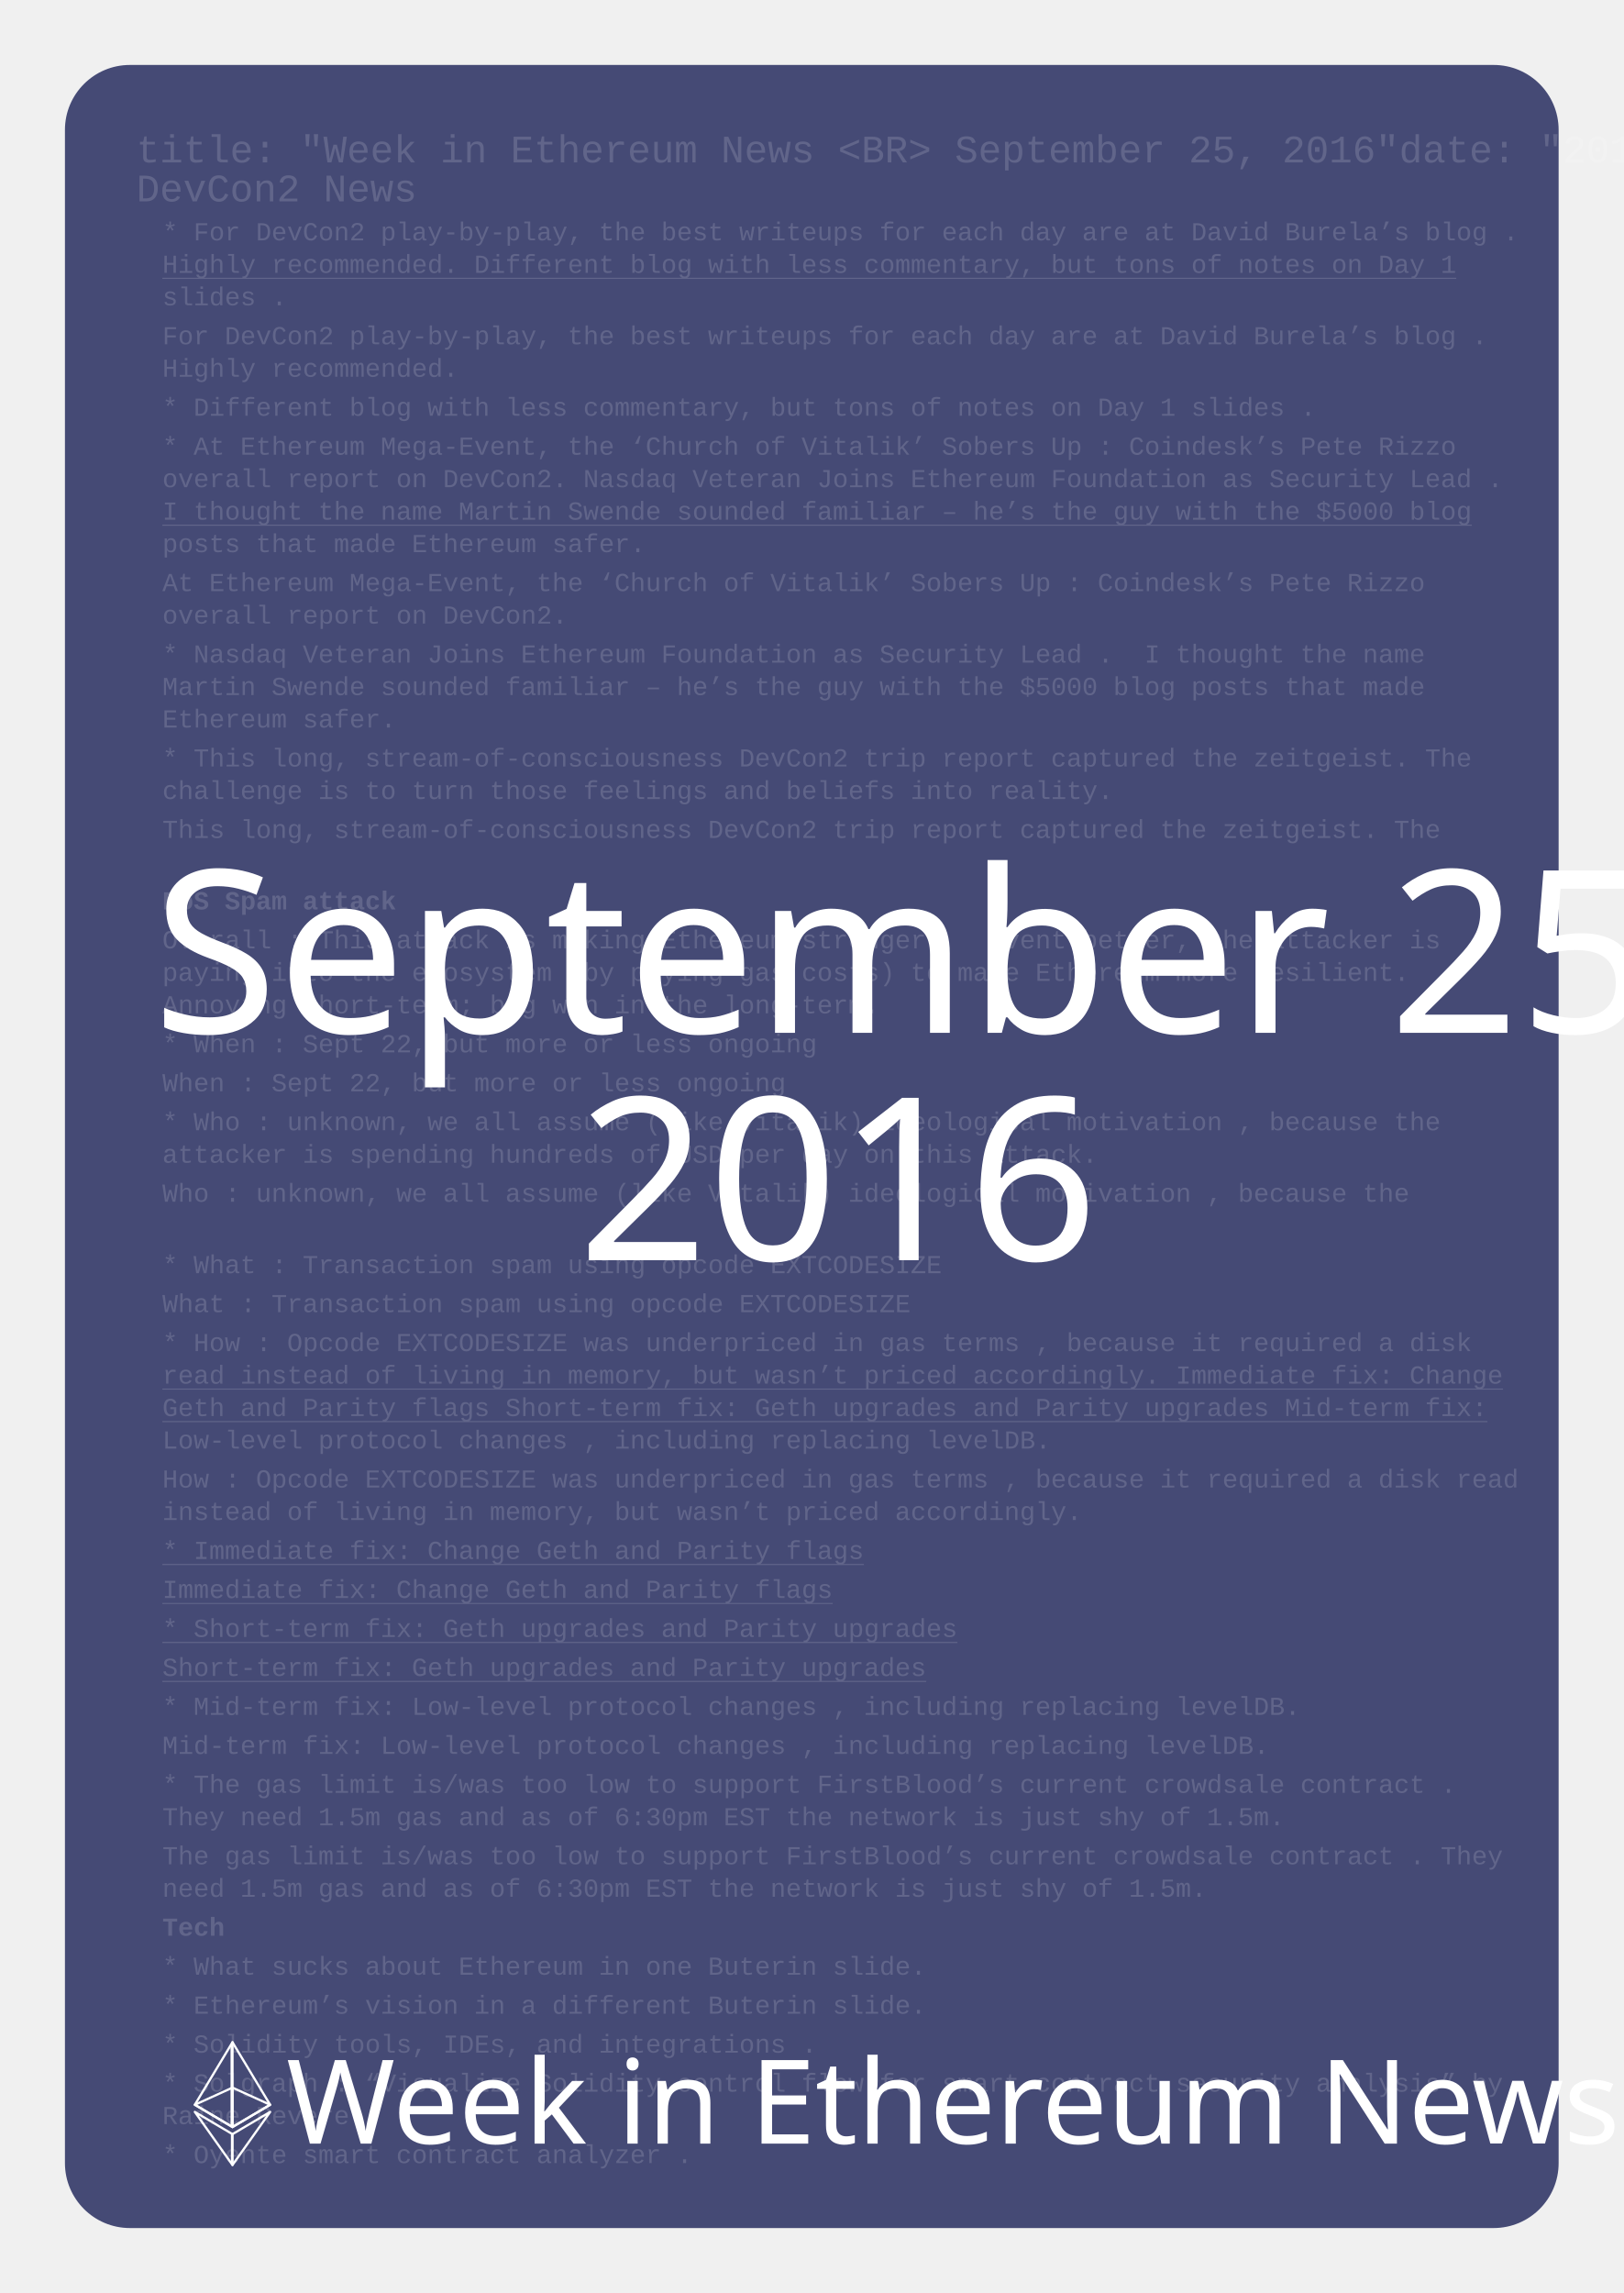
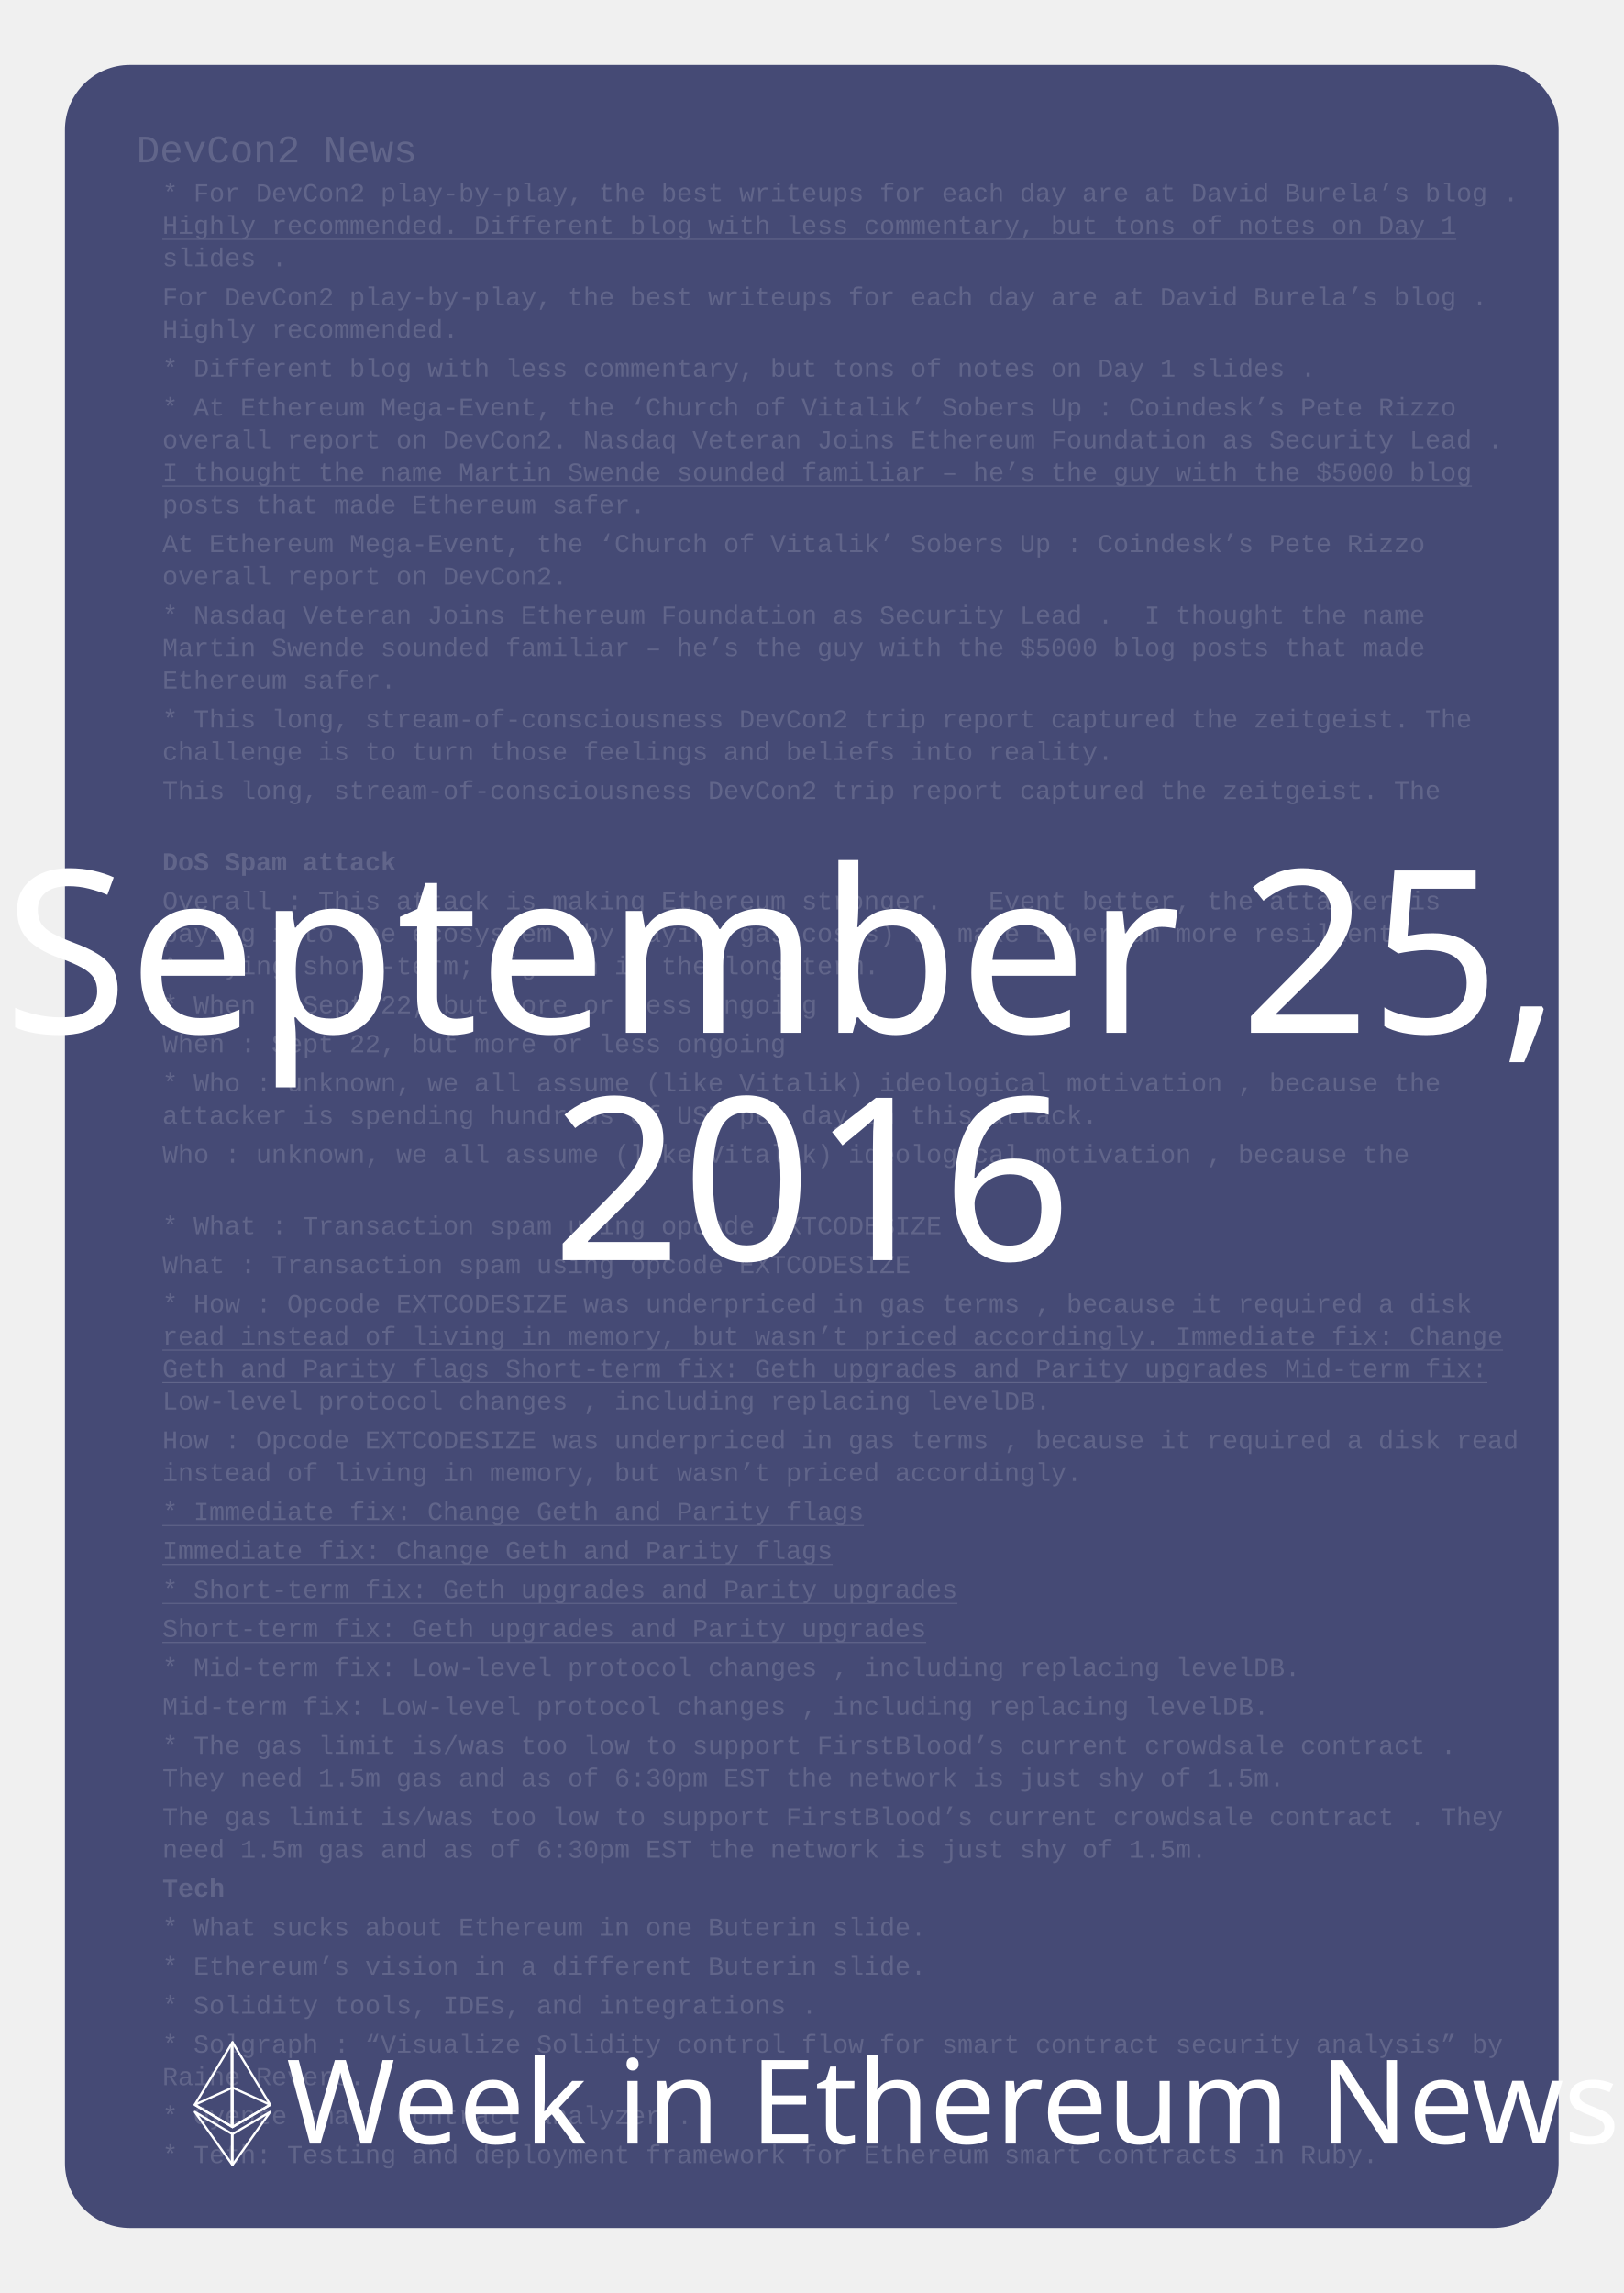
<svg xmlns="http://www.w3.org/2000/svg" id="week-in-ethereum-news" width="500" height="706" fill="none">
  <rect x="20" y="20" width="460" height="666" rx="20" fill="#454A75" />
-   <text x="42" y="50" font-size="12px" font-family="Courier New" fill="#ffffff" opacity="0.15" font-weight="normal" text-decoration="none">title: "Week in Ethereum News &lt;BR&gt; September 25, 2016"
- date: "2016-09-25"</text>
-   <text x="42" y="62" font-size="12px" font-family="Courier New" fill="#ffffff" opacity="0.15" font-weight="normal" text-decoration="none">DevCon2 News</text>
-   <text x="50" y="74" font-size="8px" font-family="Courier New" fill="#ffffff" opacity="0.15" font-weight="normal" text-decoration="none">* For DevCon2 play-by-play, the best writeups for each day are at David Burela’s blog .</text>
-   <text x="50" y="84" font-size="8px" font-family="Courier New" fill="#ffffff" opacity="0.15" font-weight="normal" text-decoration="underline">Highly recommended. Different blog with less commentary, but tons of notes on Day 1</text>
-   <text x="50" y="94" font-size="8px" font-family="Courier New" fill="#ffffff" opacity="0.15" font-weight="normal" text-decoration="none">slides .</text>
-   <text x="50" y="106" font-size="8px" font-family="Courier New" fill="#ffffff" opacity="0.15" font-weight="normal" text-decoration="none">For DevCon2 play-by-play, the best writeups for each day are at David Burela’s blog .</text>
-   <text x="50" y="116" font-size="8px" font-family="Courier New" fill="#ffffff" opacity="0.15" font-weight="normal" text-decoration="none">Highly recommended.</text>
-   <text x="50" y="128" font-size="8px" font-family="Courier New" fill="#ffffff" opacity="0.15" font-weight="normal" text-decoration="none">* Different blog with less commentary, but tons of notes on Day 1 slides .</text>
-   <text x="50" y="140" font-size="8px" font-family="Courier New" fill="#ffffff" opacity="0.15" font-weight="normal" text-decoration="none">* At Ethereum Mega-Event, the ‘Church of Vitalik’ Sobers Up : Coindesk’s Pete Rizzo</text>
-   <text x="50" y="150" font-size="8px" font-family="Courier New" fill="#ffffff" opacity="0.15" font-weight="normal" text-decoration="none">overall report on DevCon2. Nasdaq Veteran Joins Ethereum Foundation as Security Lead .</text>
-   <text x="50" y="160" font-size="8px" font-family="Courier New" fill="#ffffff" opacity="0.15" font-weight="normal" text-decoration="underline">I thought the name Martin Swende sounded familiar – he’s the guy with the $5000 blog</text>
-   <text x="50" y="170" font-size="8px" font-family="Courier New" fill="#ffffff" opacity="0.15" font-weight="normal" text-decoration="none">posts that made Ethereum safer.</text>
-   <text x="50" y="182" font-size="8px" font-family="Courier New" fill="#ffffff" opacity="0.15" font-weight="normal" text-decoration="none">At Ethereum Mega-Event, the ‘Church of Vitalik’ Sobers Up : Coindesk’s Pete Rizzo</text>
-   <text x="50" y="192" font-size="8px" font-family="Courier New" fill="#ffffff" opacity="0.15" font-weight="normal" text-decoration="none">overall report on DevCon2.</text>
-   <text x="50" y="204" font-size="8px" font-family="Courier New" fill="#ffffff" opacity="0.15" font-weight="normal" text-decoration="none">* Nasdaq Veteran Joins Ethereum Foundation as Security Lead .  I thought the name</text>
-   <text x="50" y="214" font-size="8px" font-family="Courier New" fill="#ffffff" opacity="0.15" font-weight="normal" text-decoration="none">Martin Swende sounded familiar – he’s the guy with the $5000 blog posts that made</text>
-   <text x="50" y="224" font-size="8px" font-family="Courier New" fill="#ffffff" opacity="0.15" font-weight="normal" text-decoration="none">Ethereum safer.</text>
-   <text x="50" y="236" font-size="8px" font-family="Courier New" fill="#ffffff" opacity="0.15" font-weight="normal" text-decoration="none">* This long, stream-of-consciousness DevCon2 trip report captured the zeitgeist. The</text>
-   <text x="50" y="246" font-size="8px" font-family="Courier New" fill="#ffffff" opacity="0.15" font-weight="normal" text-decoration="none">challenge is to turn those feelings and beliefs into reality.</text>
-   <text x="50" y="258" font-size="8px" font-family="Courier New" fill="#ffffff" opacity="0.15" font-weight="normal" text-decoration="none">This long, stream-of-consciousness DevCon2 trip report captured the zeitgeist. The</text>
-   <text x="50" y="280" font-size="8px" font-family="Courier New" fill="#ffffff" opacity="0.15" font-weight="bold" text-decoration="none">DoS Spam attack</text>
-   <text x="50" y="292" font-size="8px" font-family="Courier New" fill="#ffffff" opacity="0.15" font-weight="normal" text-decoration="none">Overall : This attack is making Ethereum stronger.   Event better, the attacker is</text>
-   <text x="50" y="302" font-size="8px" font-family="Courier New" fill="#ffffff" opacity="0.15" font-weight="normal" text-decoration="none">paying into the ecosystem (by paying gas costs) to make Ethereum more resilient.</text>
-   <text x="50" y="312" font-size="8px" font-family="Courier New" fill="#ffffff" opacity="0.15" font-weight="normal" text-decoration="none">Annoying short-term; big win in the long-term.</text>
-   <text x="50" y="324" font-size="8px" font-family="Courier New" fill="#ffffff" opacity="0.15" font-weight="normal" text-decoration="none">* When : Sept 22, but more or less ongoing</text>
-   <text x="50" y="336" font-size="8px" font-family="Courier New" fill="#ffffff" opacity="0.15" font-weight="normal" text-decoration="none">When : Sept 22, but more or less ongoing</text>
-   <text x="50" y="348" font-size="8px" font-family="Courier New" fill="#ffffff" opacity="0.15" font-weight="normal" text-decoration="none">* Who : unknown, we all assume (like Vitalik) ideological motivation , because the</text>
-   <text x="50" y="358" font-size="8px" font-family="Courier New" fill="#ffffff" opacity="0.15" font-weight="normal" text-decoration="none">attacker is spending hundreds of USD per day on this attack.</text>
-   <text x="50" y="370" font-size="8px" font-family="Courier New" fill="#ffffff" opacity="0.15" font-weight="normal" text-decoration="none">Who : unknown, we all assume (like Vitalik) ideological motivation , because the</text>
-   <text x="50" y="392" font-size="8px" font-family="Courier New" fill="#ffffff" opacity="0.15" font-weight="normal" text-decoration="none">* What : Transaction spam using opcode EXTCODESIZE</text>
-   <text x="50" y="404" font-size="8px" font-family="Courier New" fill="#ffffff" opacity="0.15" font-weight="normal" text-decoration="none">What : Transaction spam using opcode EXTCODESIZE</text>
-   <text x="50" y="416" font-size="8px" font-family="Courier New" fill="#ffffff" opacity="0.15" font-weight="normal" text-decoration="none">* How : Opcode EXTCODESIZE was underpriced in gas terms , because it required a disk</text>
-   <text x="50" y="426" font-size="8px" font-family="Courier New" fill="#ffffff" opacity="0.15" font-weight="normal" text-decoration="underline">read instead of living in memory, but wasn’t priced accordingly. Immediate fix: Change</text>
-   <text x="50" y="436" font-size="8px" font-family="Courier New" fill="#ffffff" opacity="0.15" font-weight="normal" text-decoration="underline">Geth and Parity flags Short-term fix: Geth upgrades and Parity upgrades Mid-term fix:</text>
-   <text x="50" y="446" font-size="8px" font-family="Courier New" fill="#ffffff" opacity="0.15" font-weight="normal" text-decoration="none">Low-level protocol changes , including replacing levelDB.</text>
-   <text x="50" y="458" font-size="8px" font-family="Courier New" fill="#ffffff" opacity="0.15" font-weight="normal" text-decoration="none">How : Opcode EXTCODESIZE was underpriced in gas terms , because it required a disk read</text>
-   <text x="50" y="468" font-size="8px" font-family="Courier New" fill="#ffffff" opacity="0.15" font-weight="normal" text-decoration="none">instead of living in memory, but wasn’t priced accordingly.</text>
-   <text x="50" y="480" font-size="8px" font-family="Courier New" fill="#ffffff" opacity="0.15" font-weight="normal" text-decoration="underline">* Immediate fix: Change Geth and Parity flags</text>
-   <text x="50" y="492" font-size="8px" font-family="Courier New" fill="#ffffff" opacity="0.15" font-weight="normal" text-decoration="underline">Immediate fix: Change Geth and Parity flags</text>
-   <text x="50" y="504" font-size="8px" font-family="Courier New" fill="#ffffff" opacity="0.15" font-weight="normal" text-decoration="underline">* Short-term fix: Geth upgrades and Parity upgrades</text>
-   <text x="50" y="516" font-size="8px" font-family="Courier New" fill="#ffffff" opacity="0.15" font-weight="normal" text-decoration="underline">Short-term fix: Geth upgrades and Parity upgrades</text>
-   <text x="50" y="528" font-size="8px" font-family="Courier New" fill="#ffffff" opacity="0.15" font-weight="normal" text-decoration="none">* Mid-term fix: Low-level protocol changes , including replacing levelDB.</text>
-   <text x="50" y="540" font-size="8px" font-family="Courier New" fill="#ffffff" opacity="0.15" font-weight="normal" text-decoration="none">Mid-term fix: Low-level protocol changes , including replacing levelDB.</text>
-   <text x="50" y="552" font-size="8px" font-family="Courier New" fill="#ffffff" opacity="0.15" font-weight="normal" text-decoration="none">* The gas limit is/was too low to support FirstBlood’s current crowdsale contract .</text>
-   <text x="50" y="562" font-size="8px" font-family="Courier New" fill="#ffffff" opacity="0.15" font-weight="normal" text-decoration="none">They need 1.5m gas and as of 6:30pm EST the network is just shy of 1.5m.</text>
-   <text x="50" y="574" font-size="8px" font-family="Courier New" fill="#ffffff" opacity="0.15" font-weight="normal" text-decoration="none">The gas limit is/was too low to support FirstBlood’s current crowdsale contract . They</text>
-   <text x="50" y="584" font-size="8px" font-family="Courier New" fill="#ffffff" opacity="0.15" font-weight="normal" text-decoration="none">need 1.5m gas and as of 6:30pm EST the network is just shy of 1.5m.</text>
-   <text x="50" y="596" font-size="8px" font-family="Courier New" fill="#ffffff" opacity="0.15" font-weight="bold" text-decoration="none">Tech</text>
-   <text x="50" y="608" font-size="8px" font-family="Courier New" fill="#ffffff" opacity="0.15" font-weight="normal" text-decoration="none">* What sucks about Ethereum in one Buterin slide.</text>
-   <text x="50" y="620" font-size="8px" font-family="Courier New" fill="#ffffff" opacity="0.15" font-weight="normal" text-decoration="none">* Ethereum’s vision in a different Buterin slide.</text>
-   <text x="50" y="632" font-size="8px" font-family="Courier New" fill="#ffffff" opacity="0.15" font-weight="normal" text-decoration="none">* Solidity tools, IDEs, and integrations .</text>
-   <text x="50" y="644" font-size="8px" font-family="Courier New" fill="#ffffff" opacity="0.15" font-weight="normal" text-decoration="none">* Solgraph : “Visualize Solidity control flow for smart contract security analysis” by</text>
-   <text x="50" y="654" font-size="8px" font-family="Courier New" fill="#ffffff" opacity="0.15" font-weight="normal" text-decoration="none">Raine Revere.</text>
-   <text x="50" y="666" font-size="8px" font-family="Courier New" fill="#ffffff" opacity="0.15" font-weight="normal" text-decoration="none">* Oyente smart contract analyzer .</text>
-   <text fill="#ffffff" font-family="Calibri" font-size="70" font-weight="300">
-     <tspan x="47.009" y="318">September 25,</tspan>
-     <tspan x="177.989" y="388">2016</tspan>
+   <text x="42" y="50" font-size="12px" font-family="Courier New" fill="#ffffff" opacity="0.15" font-weight="normal" text-decoration="none">DevCon2 News</text>
+   <text x="50" y="62" font-size="8px" font-family="Courier New" fill="#ffffff" opacity="0.15" font-weight="normal" text-decoration="none">* For DevCon2 play-by-play, the best writeups for each day are at David Burela’s blog .</text>
+   <text x="50" y="72" font-size="8px" font-family="Courier New" fill="#ffffff" opacity="0.15" font-weight="normal" text-decoration="underline">Highly recommended. Different blog with less commentary, but tons of notes on Day 1</text>
+   <text x="50" y="82" font-size="8px" font-family="Courier New" fill="#ffffff" opacity="0.15" font-weight="normal" text-decoration="none">slides .</text>
+   <text x="50" y="94" font-size="8px" font-family="Courier New" fill="#ffffff" opacity="0.15" font-weight="normal" text-decoration="none">For DevCon2 play-by-play, the best writeups for each day are at David Burela’s blog .</text>
+   <text x="50" y="104" font-size="8px" font-family="Courier New" fill="#ffffff" opacity="0.15" font-weight="normal" text-decoration="none">Highly recommended.</text>
+   <text x="50" y="116" font-size="8px" font-family="Courier New" fill="#ffffff" opacity="0.15" font-weight="normal" text-decoration="none">* Different blog with less commentary, but tons of notes on Day 1 slides .</text>
+   <text x="50" y="128" font-size="8px" font-family="Courier New" fill="#ffffff" opacity="0.15" font-weight="normal" text-decoration="none">* At Ethereum Mega-Event, the ‘Church of Vitalik’ Sobers Up : Coindesk’s Pete Rizzo</text>
+   <text x="50" y="138" font-size="8px" font-family="Courier New" fill="#ffffff" opacity="0.15" font-weight="normal" text-decoration="none">overall report on DevCon2. Nasdaq Veteran Joins Ethereum Foundation as Security Lead .</text>
+   <text x="50" y="148" font-size="8px" font-family="Courier New" fill="#ffffff" opacity="0.15" font-weight="normal" text-decoration="underline">I thought the name Martin Swende sounded familiar – he’s the guy with the $5000 blog</text>
+   <text x="50" y="158" font-size="8px" font-family="Courier New" fill="#ffffff" opacity="0.15" font-weight="normal" text-decoration="none">posts that made Ethereum safer.</text>
+   <text x="50" y="170" font-size="8px" font-family="Courier New" fill="#ffffff" opacity="0.15" font-weight="normal" text-decoration="none">At Ethereum Mega-Event, the ‘Church of Vitalik’ Sobers Up : Coindesk’s Pete Rizzo</text>
+   <text x="50" y="180" font-size="8px" font-family="Courier New" fill="#ffffff" opacity="0.15" font-weight="normal" text-decoration="none">overall report on DevCon2.</text>
+   <text x="50" y="192" font-size="8px" font-family="Courier New" fill="#ffffff" opacity="0.15" font-weight="normal" text-decoration="none">* Nasdaq Veteran Joins Ethereum Foundation as Security Lead .  I thought the name</text>
+   <text x="50" y="202" font-size="8px" font-family="Courier New" fill="#ffffff" opacity="0.15" font-weight="normal" text-decoration="none">Martin Swende sounded familiar – he’s the guy with the $5000 blog posts that made</text>
+   <text x="50" y="212" font-size="8px" font-family="Courier New" fill="#ffffff" opacity="0.15" font-weight="normal" text-decoration="none">Ethereum safer.</text>
+   <text x="50" y="224" font-size="8px" font-family="Courier New" fill="#ffffff" opacity="0.15" font-weight="normal" text-decoration="none">* This long, stream-of-consciousness DevCon2 trip report captured the zeitgeist. The</text>
+   <text x="50" y="234" font-size="8px" font-family="Courier New" fill="#ffffff" opacity="0.15" font-weight="normal" text-decoration="none">challenge is to turn those feelings and beliefs into reality.</text>
+   <text x="50" y="246" font-size="8px" font-family="Courier New" fill="#ffffff" opacity="0.15" font-weight="normal" text-decoration="none">This long, stream-of-consciousness DevCon2 trip report captured the zeitgeist. The</text>
+   <text x="50" y="268" font-size="8px" font-family="Courier New" fill="#ffffff" opacity="0.15" font-weight="bold" text-decoration="none">DoS Spam attack</text>
+   <text x="50" y="280" font-size="8px" font-family="Courier New" fill="#ffffff" opacity="0.15" font-weight="normal" text-decoration="none">Overall : This attack is making Ethereum stronger.   Event better, the attacker is</text>
+   <text x="50" y="290" font-size="8px" font-family="Courier New" fill="#ffffff" opacity="0.15" font-weight="normal" text-decoration="none">paying into the ecosystem (by paying gas costs) to make Ethereum more resilient.</text>
+   <text x="50" y="300" font-size="8px" font-family="Courier New" fill="#ffffff" opacity="0.15" font-weight="normal" text-decoration="none">Annoying short-term; big win in the long-term.</text>
+   <text x="50" y="312" font-size="8px" font-family="Courier New" fill="#ffffff" opacity="0.15" font-weight="normal" text-decoration="none">* When : Sept 22, but more or less ongoing</text>
+   <text x="50" y="324" font-size="8px" font-family="Courier New" fill="#ffffff" opacity="0.15" font-weight="normal" text-decoration="none">When : Sept 22, but more or less ongoing</text>
+   <text x="50" y="336" font-size="8px" font-family="Courier New" fill="#ffffff" opacity="0.15" font-weight="normal" text-decoration="none">* Who : unknown, we all assume (like Vitalik) ideological motivation , because the</text>
+   <text x="50" y="346" font-size="8px" font-family="Courier New" fill="#ffffff" opacity="0.15" font-weight="normal" text-decoration="none">attacker is spending hundreds of USD per day on this attack.</text>
+   <text x="50" y="358" font-size="8px" font-family="Courier New" fill="#ffffff" opacity="0.15" font-weight="normal" text-decoration="none">Who : unknown, we all assume (like Vitalik) ideological motivation , because the</text>
+   <text x="50" y="380" font-size="8px" font-family="Courier New" fill="#ffffff" opacity="0.15" font-weight="normal" text-decoration="none">* What : Transaction spam using opcode EXTCODESIZE</text>
+   <text x="50" y="392" font-size="8px" font-family="Courier New" fill="#ffffff" opacity="0.15" font-weight="normal" text-decoration="none">What : Transaction spam using opcode EXTCODESIZE</text>
+   <text x="50" y="404" font-size="8px" font-family="Courier New" fill="#ffffff" opacity="0.15" font-weight="normal" text-decoration="none">* How : Opcode EXTCODESIZE was underpriced in gas terms , because it required a disk</text>
+   <text x="50" y="414" font-size="8px" font-family="Courier New" fill="#ffffff" opacity="0.15" font-weight="normal" text-decoration="underline">read instead of living in memory, but wasn’t priced accordingly. Immediate fix: Change</text>
+   <text x="50" y="424" font-size="8px" font-family="Courier New" fill="#ffffff" opacity="0.15" font-weight="normal" text-decoration="underline">Geth and Parity flags Short-term fix: Geth upgrades and Parity upgrades Mid-term fix:</text>
+   <text x="50" y="434" font-size="8px" font-family="Courier New" fill="#ffffff" opacity="0.15" font-weight="normal" text-decoration="none">Low-level protocol changes , including replacing levelDB.</text>
+   <text x="50" y="446" font-size="8px" font-family="Courier New" fill="#ffffff" opacity="0.15" font-weight="normal" text-decoration="none">How : Opcode EXTCODESIZE was underpriced in gas terms , because it required a disk read</text>
+   <text x="50" y="456" font-size="8px" font-family="Courier New" fill="#ffffff" opacity="0.15" font-weight="normal" text-decoration="none">instead of living in memory, but wasn’t priced accordingly.</text>
+   <text x="50" y="468" font-size="8px" font-family="Courier New" fill="#ffffff" opacity="0.15" font-weight="normal" text-decoration="underline">* Immediate fix: Change Geth and Parity flags</text>
+   <text x="50" y="480" font-size="8px" font-family="Courier New" fill="#ffffff" opacity="0.15" font-weight="normal" text-decoration="underline">Immediate fix: Change Geth and Parity flags</text>
+   <text x="50" y="492" font-size="8px" font-family="Courier New" fill="#ffffff" opacity="0.15" font-weight="normal" text-decoration="underline">* Short-term fix: Geth upgrades and Parity upgrades</text>
+   <text x="50" y="504" font-size="8px" font-family="Courier New" fill="#ffffff" opacity="0.15" font-weight="normal" text-decoration="underline">Short-term fix: Geth upgrades and Parity upgrades</text>
+   <text x="50" y="516" font-size="8px" font-family="Courier New" fill="#ffffff" opacity="0.15" font-weight="normal" text-decoration="none">* Mid-term fix: Low-level protocol changes , including replacing levelDB.</text>
+   <text x="50" y="528" font-size="8px" font-family="Courier New" fill="#ffffff" opacity="0.15" font-weight="normal" text-decoration="none">Mid-term fix: Low-level protocol changes , including replacing levelDB.</text>
+   <text x="50" y="540" font-size="8px" font-family="Courier New" fill="#ffffff" opacity="0.15" font-weight="normal" text-decoration="none">* The gas limit is/was too low to support FirstBlood’s current crowdsale contract .</text>
+   <text x="50" y="550" font-size="8px" font-family="Courier New" fill="#ffffff" opacity="0.15" font-weight="normal" text-decoration="none">They need 1.5m gas and as of 6:30pm EST the network is just shy of 1.5m.</text>
+   <text x="50" y="562" font-size="8px" font-family="Courier New" fill="#ffffff" opacity="0.15" font-weight="normal" text-decoration="none">The gas limit is/was too low to support FirstBlood’s current crowdsale contract . They</text>
+   <text x="50" y="572" font-size="8px" font-family="Courier New" fill="#ffffff" opacity="0.15" font-weight="normal" text-decoration="none">need 1.5m gas and as of 6:30pm EST the network is just shy of 1.5m.</text>
+   <text x="50" y="584" font-size="8px" font-family="Courier New" fill="#ffffff" opacity="0.15" font-weight="bold" text-decoration="none">Tech</text>
+   <text x="50" y="596" font-size="8px" font-family="Courier New" fill="#ffffff" opacity="0.15" font-weight="normal" text-decoration="none">* What sucks about Ethereum in one Buterin slide.</text>
+   <text x="50" y="608" font-size="8px" font-family="Courier New" fill="#ffffff" opacity="0.15" font-weight="normal" text-decoration="none">* Ethereum’s vision in a different Buterin slide.</text>
+   <text x="50" y="620" font-size="8px" font-family="Courier New" fill="#ffffff" opacity="0.15" font-weight="normal" text-decoration="none">* Solidity tools, IDEs, and integrations .</text>
+   <text x="50" y="632" font-size="8px" font-family="Courier New" fill="#ffffff" opacity="0.15" font-weight="normal" text-decoration="none">* Solgraph : “Visualize Solidity control flow for smart contract security analysis” by</text>
+   <text x="50" y="642" font-size="8px" font-family="Courier New" fill="#ffffff" opacity="0.15" font-weight="normal" text-decoration="none">Raine Revere.</text>
+   <text x="50" y="654" font-size="8px" font-family="Courier New" fill="#ffffff" opacity="0.15" font-weight="normal" text-decoration="none">* Oyente smart contract analyzer .</text>
+   <text x="50" y="666" font-size="8px" font-family="Courier New" fill="#ffffff" opacity="0.15" font-weight="normal" text-decoration="none">* Teth: Testing and deployment framework for Ethereum smart contracts in Ruby.</text>
+   <text fill="#ffffff" font-family="Calibri" font-size="70" font-weight="300" text-anchor="middle">
+     <tspan x="250" y="318">September 25,</tspan>
+     <tspan x="250" y="388">2016</tspan>
  </text>
  <g transform="translate(20, 300) scale(0.8)">
    <path d="m64.496 411-.317 1.076v31.228l.317.316 14.495-8.568L64.496 411Z" stroke="#fff" stroke-width=".866" stroke-linecap="round" stroke-linejoin="round" />
    <path d="M64.496 411 50 435.052l14.496 8.568V411Zm0 35.365-.179.218v11.124l.179.521L79 437.801l-14.504 8.564Z" stroke="#fff" stroke-width=".866" stroke-linecap="round" stroke-linejoin="round" />
    <path d="M64.496 458.228v-11.863L50 437.801l14.496 20.427Zm0-14.608 14.495-8.568-14.495-6.589v15.157ZM50 435.052l14.496 8.568v-15.157L50 435.052Z" stroke="#fff" stroke-width=".866" stroke-linecap="round" stroke-linejoin="round" />
  </g>
  <text fill="#ffffff" font-family="Calibri" font-size="36" x="88.195" y="660">Week in Ethereum News</text>
  <style>
      .wienText {font-family: "Courier New"; fill: white; opacity: .15;}
      .h2 {font-size: 12px;}
      .h3 {font-size: 10px;}
      .tiny {font-size: 8px;}
      .link {text-decoration: underline;}
    </style>
</svg>
